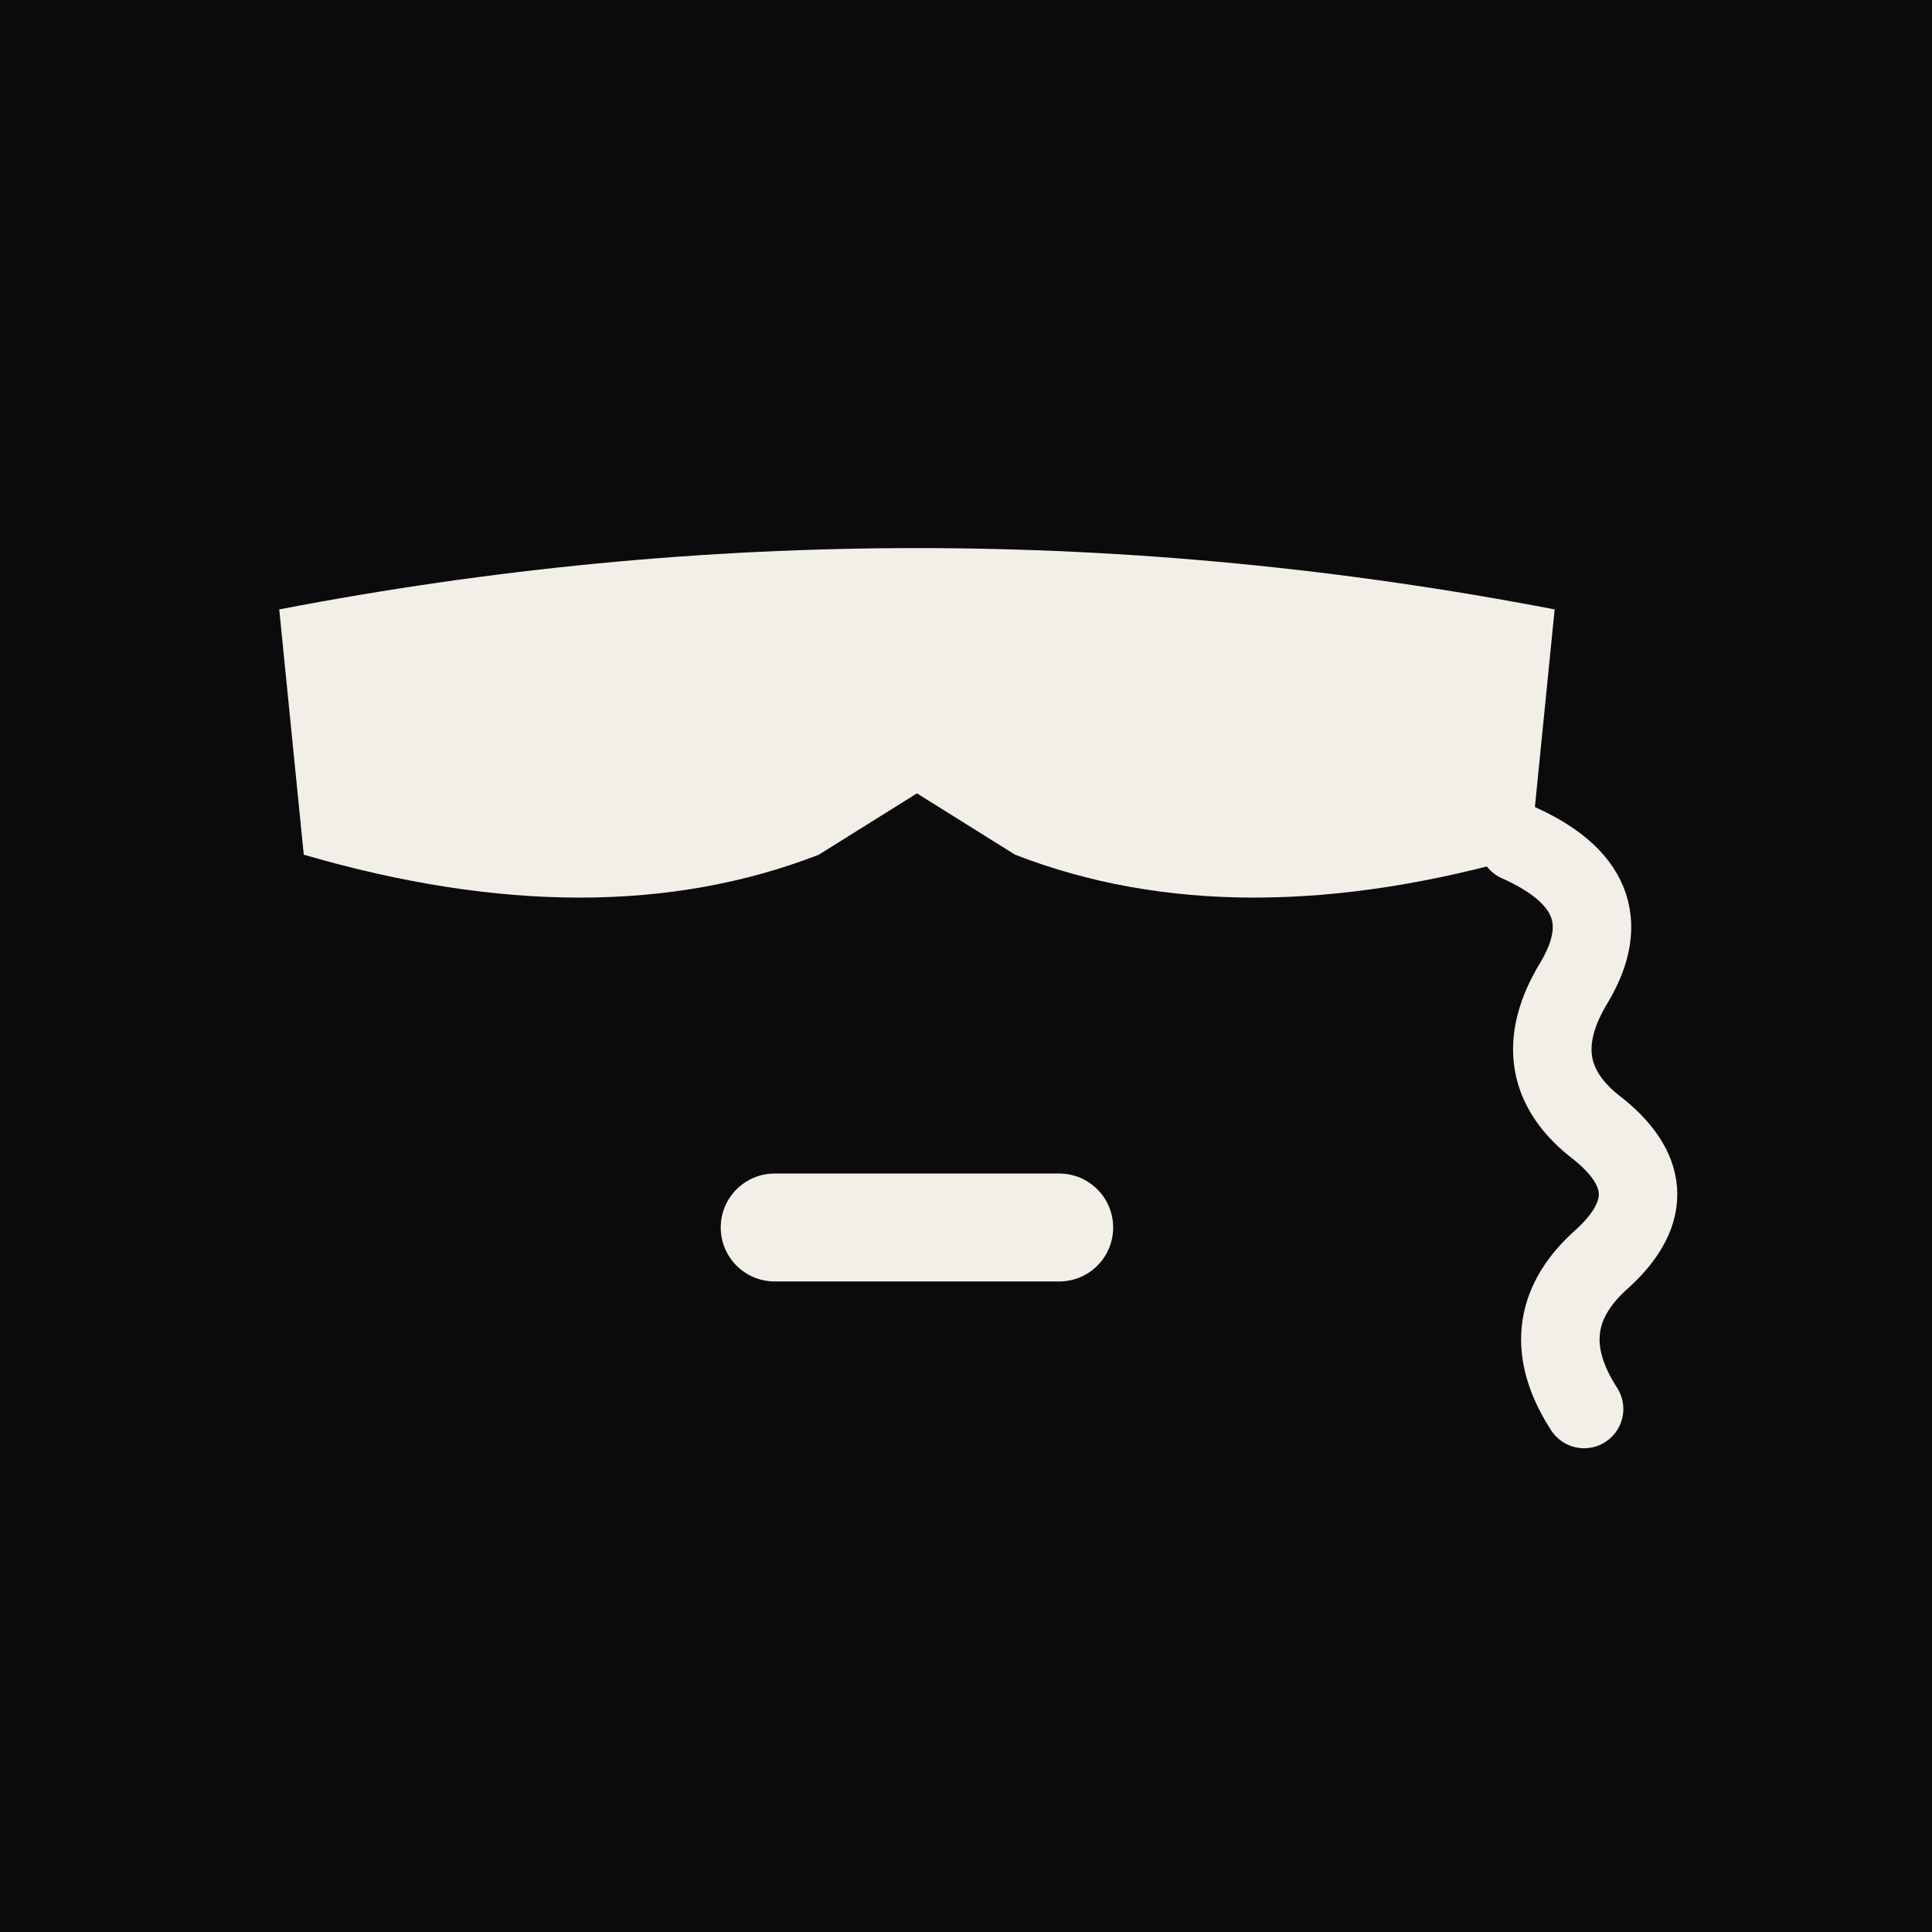
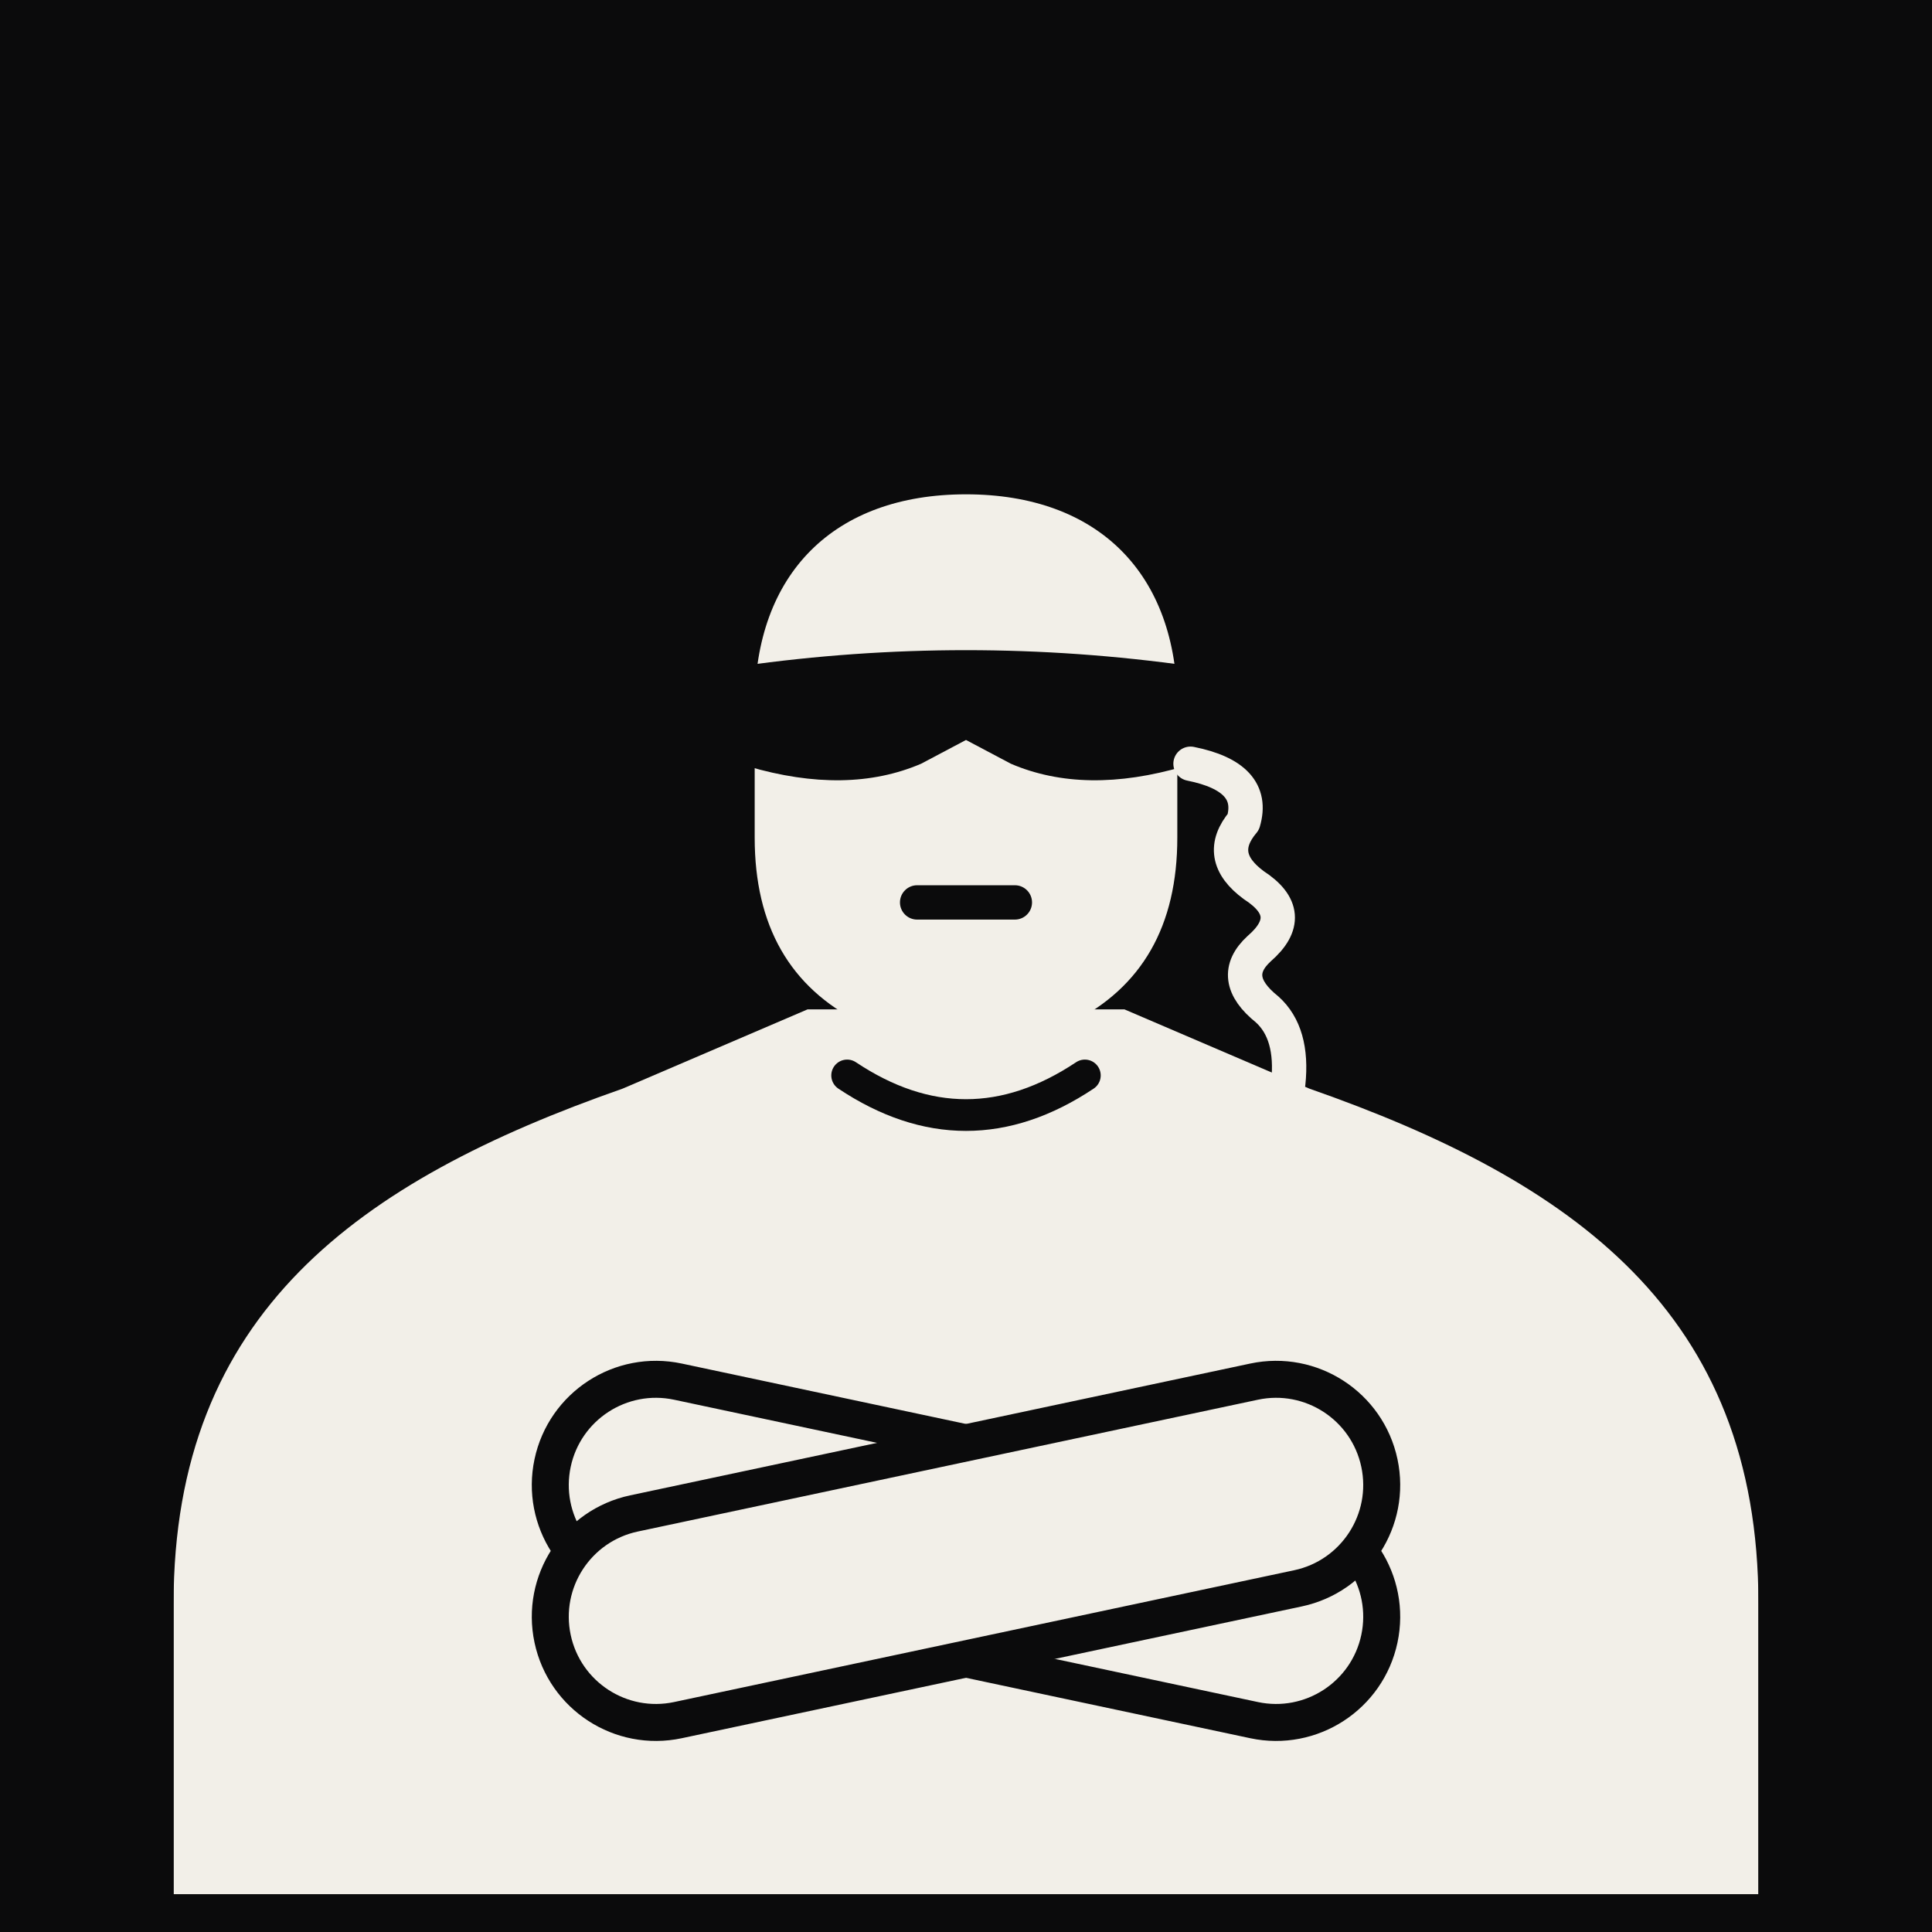
<svg xmlns="http://www.w3.org/2000/svg" viewBox="0 0 1024 1024" width="1024" height="1024">
  <rect width="1024" height="1024" fill="#0b0b0c" />
-   <g transform="translate(70 50) scale(13)">
-     <path fill="#f2efe8" d="M6 21 Q32 16 58 21 L57 31 Q45 34.5 36 31 L32 28.5 L28 31 Q19 34.5 7 31 Z" />
-     <rect fill="#f2efe8" x="24" y="44" width="16" height="4.4" rx="2.2" />
-     <path fill="none" stroke="#f2efe8" stroke-width="3.2" stroke-linecap="round" stroke-linejoin="round" d="M56.5 30.5 Q61 32.5 58.8 36.2 Q56.6 39.8 59.8 42.2 Q63 44.8 59.8 47.6 Q57 50.2 59.2 53.6" />
+   <g transform="translate(92 164) scale(7)">
+     <mask id="bouncer-cut" maskUnits="userSpaceOnUse" x="0" y="0" width="120" height="120">
+       <rect width="120" height="120" fill="#fff" />
+       <path d="M43 27 Q60 24.6 77 27 L76.5 34.6 Q69 36.8 63.4 34.4 L60 32.6 L56.6 34.4 Q51 36.8 43.5 34.6 Z" fill="#000" />
+       <rect x="55" y="43.6" width="10" height="2.6" rx="1.3" fill="#000" />
+       <path d="M51 58 Q60 64 69 58" fill="none" stroke="#000" stroke-width="2.4" stroke-linecap="round" />
+       <rect x="28" y="86" width="64" height="16" rx="8" transform="rotate(12 60 94)" fill="none" stroke="#000" stroke-width="2.8" />
+       <rect x="28" y="86" width="64" height="16" rx="8" transform="rotate(-12 60 94)" fill="#fff" stroke="#000" stroke-width="2.8" />
+     </mask>
+     <g mask="url(#bouncer-cut)" fill="#f2efe8">
+       <path d="M0 120 V98 C0 76 14 66 34 59 L48 53 H72 L86 59 C106 66 120 76 120 98 V120 Z" />
+       <path d="M60 14 C70 14 76 20 76 30 V40 Q76 50 68 54 H52 Q44 50 44 40 V30 C44 20 50 14 60 14 Z" />
+     </g>
+     <path d="M77 34.4 q5 1 4 4.4 q-2.2 2.6 0.8 4.8 q3.4 2.2 0.4 4.8 q-2.4 2.2 0.6 4.6 q2 1.8 1.6 5.6" fill="none" stroke="#f2efe8" stroke-width="2.6" stroke-linecap="round" stroke-linejoin="round" />
  </g>
</svg>
